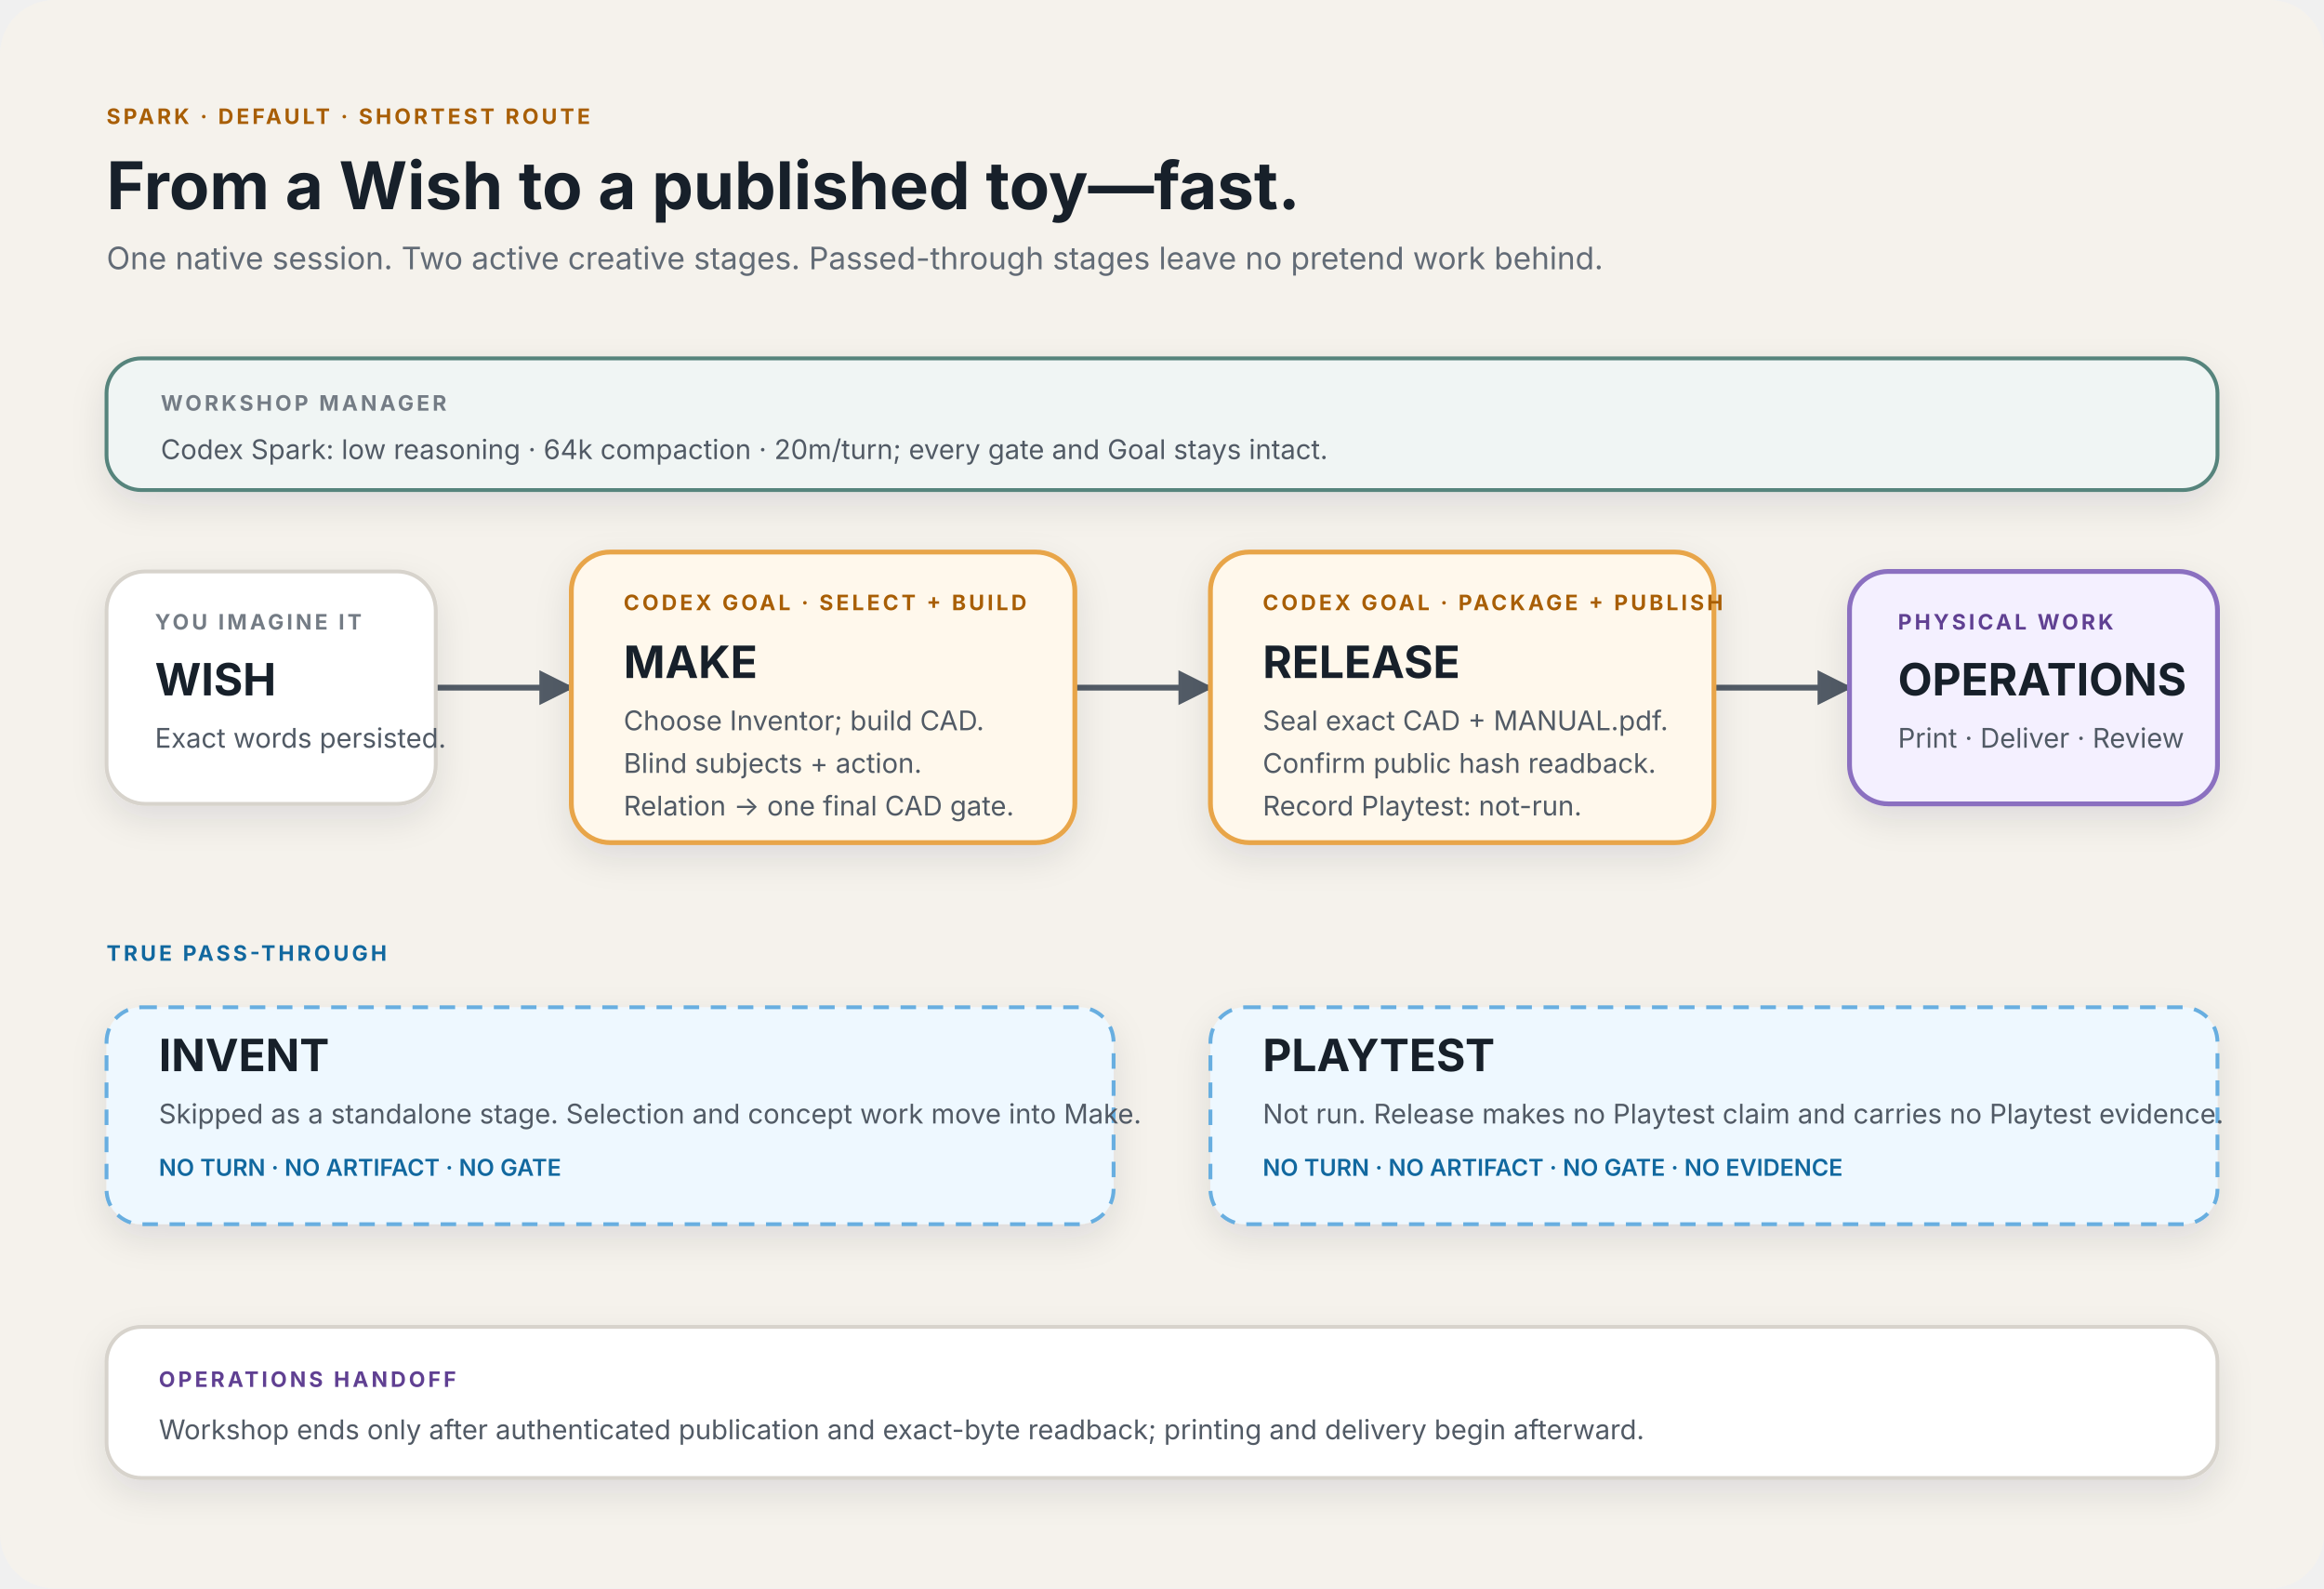
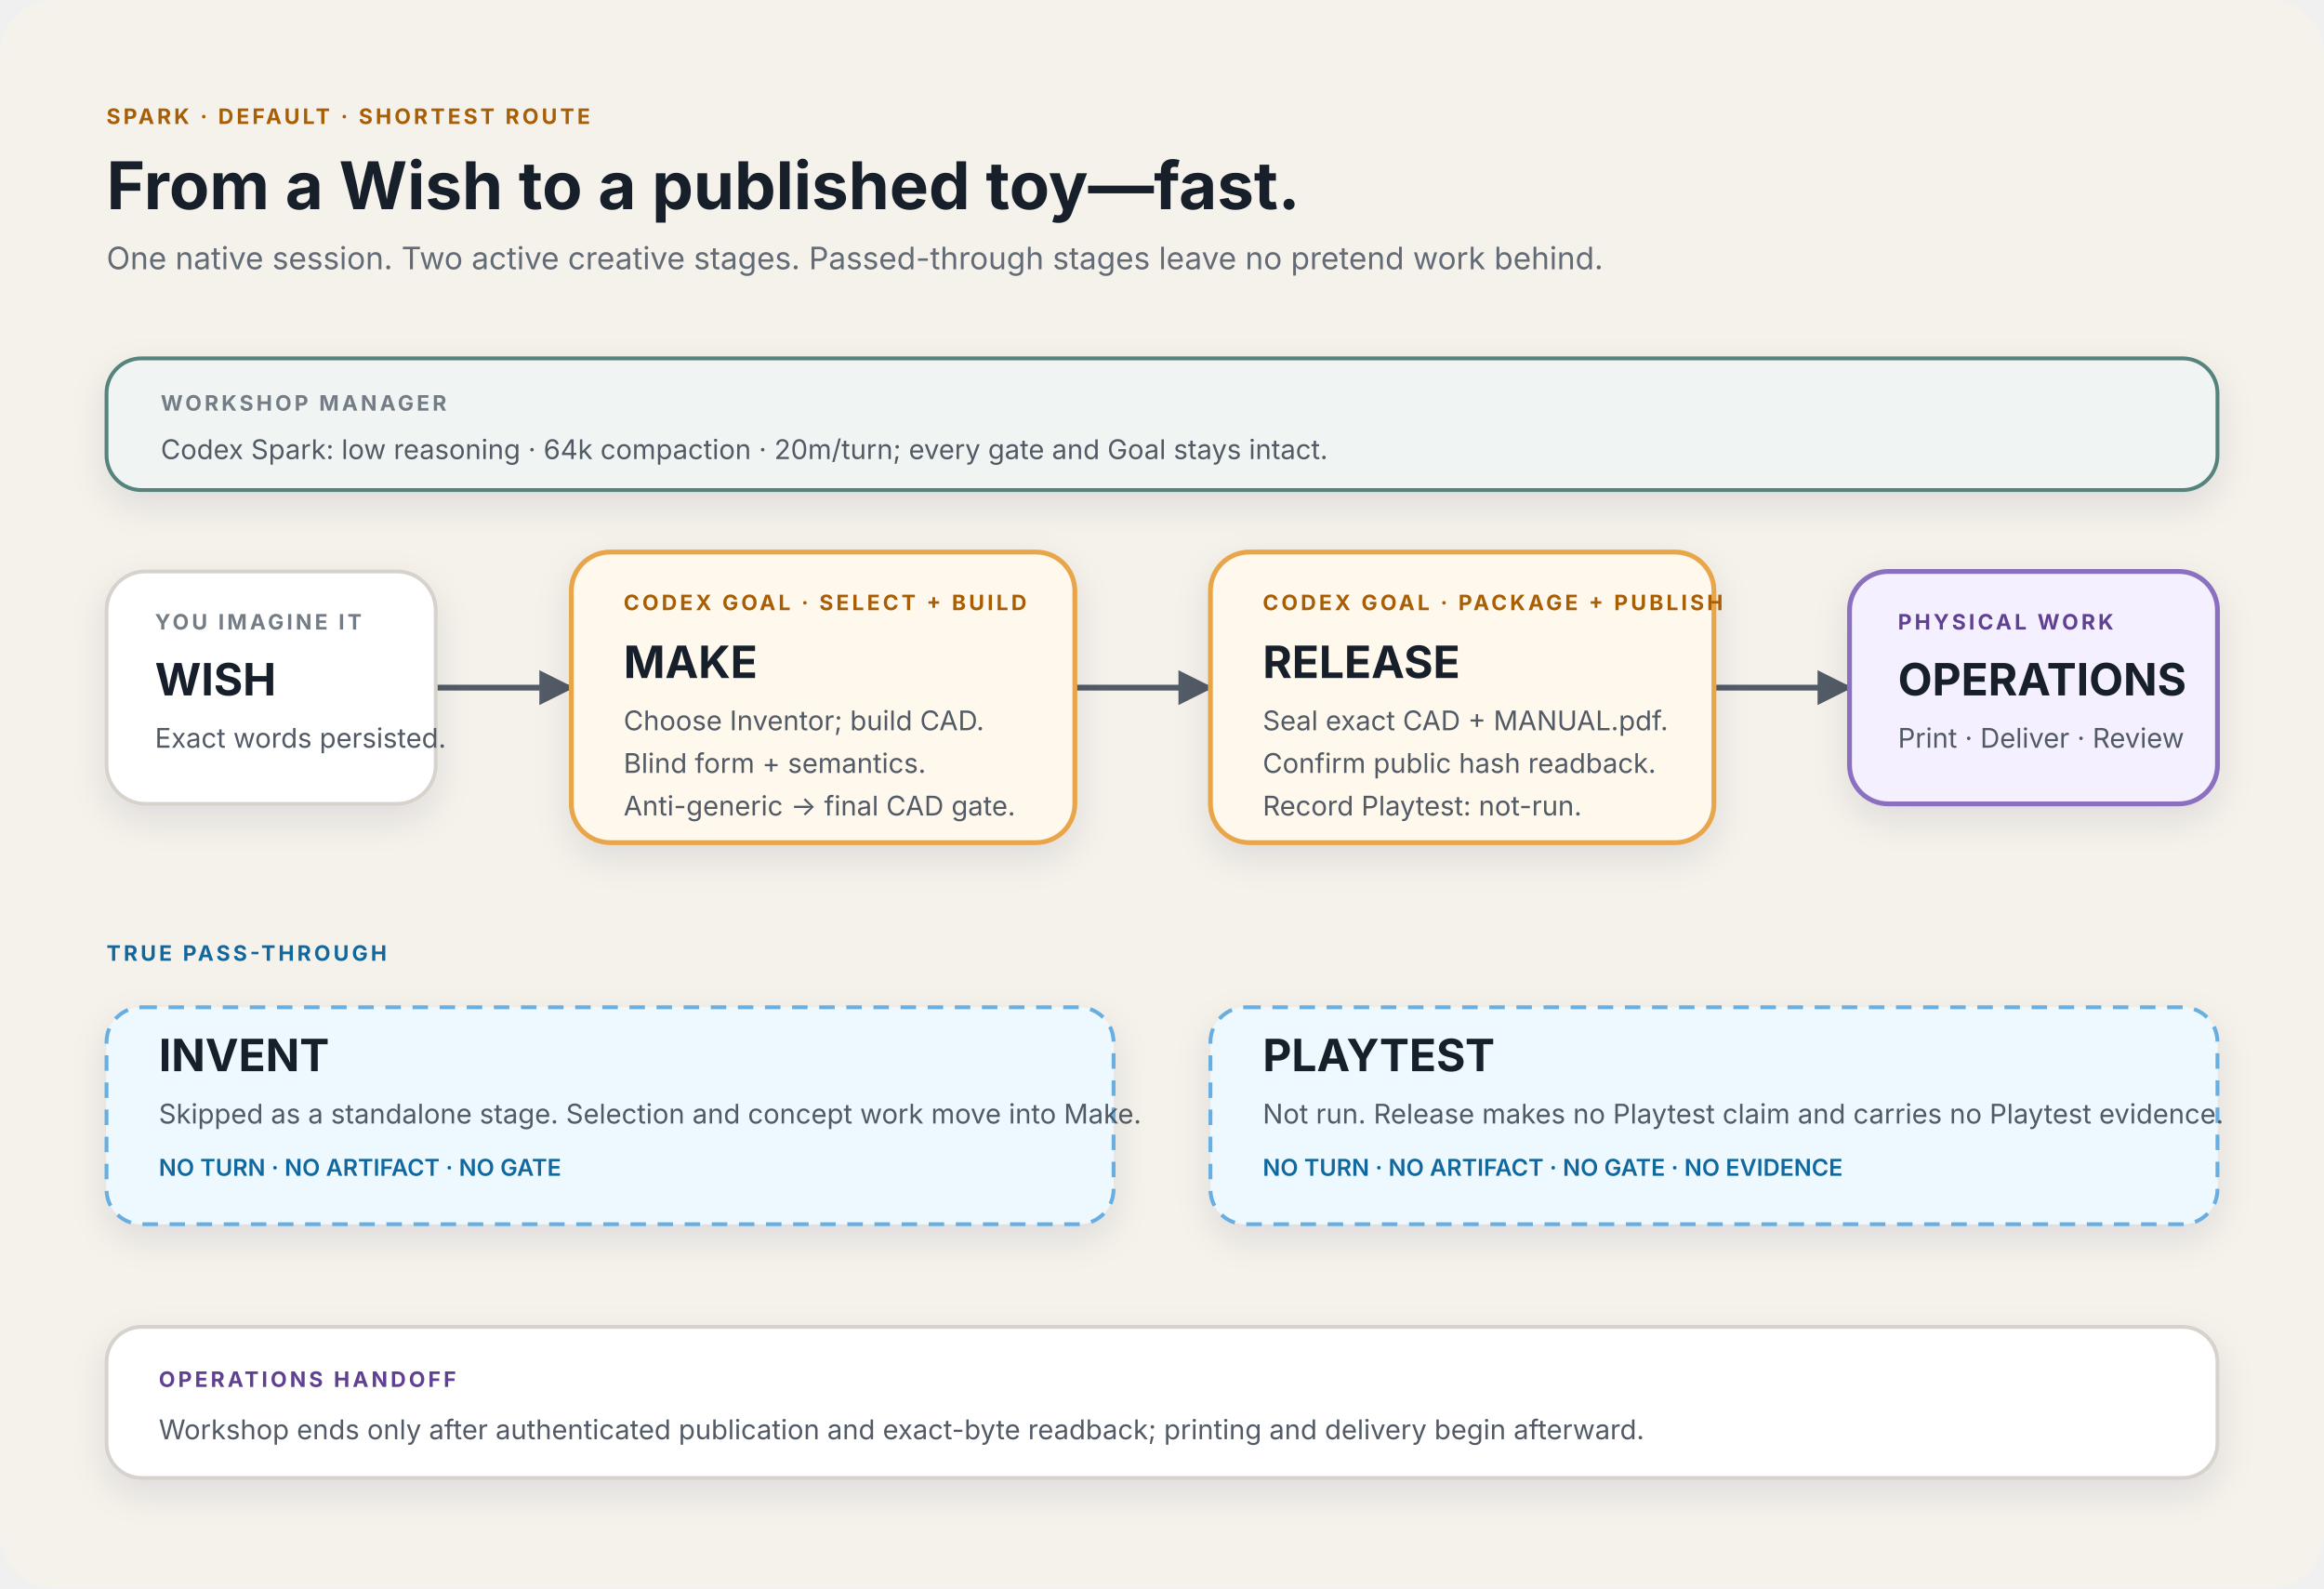
<svg xmlns="http://www.w3.org/2000/svg" viewBox="0 0 1200 820" role="img" aria-labelledby="title description">
  <defs>
    <filter id="shadow" x="-20%" y="-25%" width="140%" height="170%">
      <feDropShadow dx="0" dy="7" stdDeviation="9" flood-color="#17202a" flood-opacity="0.10" />
    </filter>
    <marker id="arrow" viewBox="0 0 12 12" markerWidth="18" markerHeight="18" refX="11" refY="6" orient="auto" markerUnits="userSpaceOnUse" overflow="visible">
      <polygon points="0,0 12,6 0,12" fill="#525b66" />
    </marker>
    <style>
      .title { font: 700 34px -apple-system, BlinkMacSystemFont, "Segoe UI", sans-serif; fill: #17202a; }
      .subtitle { font: 400 16px -apple-system, BlinkMacSystemFont, "Segoe UI", sans-serif; fill: #626b76; }
      .eyebrow { font: 700 11px -apple-system, BlinkMacSystemFont, "Segoe UI", sans-serif; letter-spacing: 1.5px; fill: #747c85; }
      .heading { font: 700 23px -apple-system, BlinkMacSystemFont, "Segoe UI", sans-serif; fill: #17202a; }
      .body { font: 400 14px -apple-system, BlinkMacSystemFont, "Segoe UI", sans-serif; fill: #515a65; }
      .small { font: 600 12px -apple-system, BlinkMacSystemFont, "Segoe UI", sans-serif; fill: #626b76; }
      .route { fill: none; stroke: #525b66; stroke-width: 3; marker-end: url(#arrow); }
      .node { fill: #ffffff; stroke: #d7d3cc; stroke-width: 2; }
      .manager { fill: #f0f5f4; stroke: #56847c; stroke-width: 2; }
      .active { fill: #fff8ec; stroke: #e8a548; stroke-width: 2.5; }
      .skip { fill: #eef8ff; stroke: #67aee0; stroke-width: 2; stroke-dasharray: 8 6; }
      .release { fill: #fff8ec; stroke: #e8a548; stroke-width: 2.5; }
      .ops { fill: #f4f0ff; stroke: #8b6fc0; stroke-width: 2.5; }
      .orange { fill: #a85e05; }
      .blue { fill: #11689f; }
      .purple { fill: #604092; }
    </style>
  </defs>
  <rect width="1200" height="820" rx="28" fill="#f5f2ec" />
  <text x="55" y="64" class="eyebrow orange">SPARK · DEFAULT · SHORTEST ROUTE</text>
  <text x="55" y="108" class="title">From a Wish to a published toy—fast.</text>
  <text x="55" y="139" class="subtitle">One native session. Two active creative stages. Passed-through stages leave no pretend work behind.</text>
  <g filter="url(#shadow)">
    <rect x="55" y="185" width="1090" height="68" rx="18" class="manager" />
  </g>
  <text x="83" y="212" class="eyebrow" fill="#376b61">WORKSHOP MANAGER</text>
  <text x="83" y="237" class="body">Codex Spark: low reasoning · 64k compaction · 20m/turn; every gate and Goal stays intact.</text>
  <path class="route" d="M 225 355 H 295" />
  <path class="route" d="M 555 355 H 625" />
  <path class="route" d="M 885 355 H 955" />
  <g filter="url(#shadow)">
    <rect x="55" y="295" width="170" height="120" rx="20" class="node" />
  </g>
  <text x="80" y="325" class="eyebrow">YOU IMAGINE IT</text>
  <text x="80" y="359" class="heading">WISH</text>
  <text x="80" y="386" class="body">Exact words persisted.</text>
  <g filter="url(#shadow)">
    <rect x="295" y="285" width="260" height="150" rx="20" class="active" />
  </g>
  <text x="322" y="315" class="eyebrow orange">CODEX GOAL · SELECT + BUILD</text>
  <text x="322" y="350" class="heading">MAKE</text>
  <text x="322" y="377" class="body">Choose Inventor; build CAD.</text>
-   <text x="322" y="399" class="body">Blind subjects + action.</text>
-   <text x="322" y="421" class="body">Relation → one final CAD gate.</text>
+   <text x="322" y="399" class="body">Blind form + semantics.</text>
+   <text x="322" y="421" class="body">Anti-generic → final CAD gate.</text>
  <g filter="url(#shadow)">
    <rect x="625" y="285" width="260" height="150" rx="20" class="release" />
  </g>
  <text x="652" y="315" class="eyebrow orange">CODEX GOAL · PACKAGE + PUBLISH</text>
  <text x="652" y="350" class="heading">RELEASE</text>
  <text x="652" y="377" class="body">Seal exact CAD + MANUAL.pdf.</text>
  <text x="652" y="399" class="body">Confirm public hash readback.</text>
  <text x="652" y="421" class="body">Record Playtest: not-run.</text>
  <g filter="url(#shadow)">
    <rect x="955" y="295" width="190" height="120" rx="20" class="ops" />
  </g>
  <text x="980" y="325" class="eyebrow purple">PHYSICAL WORK</text>
  <text x="980" y="359" class="heading">OPERATIONS</text>
  <text x="980" y="386" class="body">Print · Deliver · Review</text>
  <text x="55" y="496" class="eyebrow blue">TRUE PASS-THROUGH</text>
  <g filter="url(#shadow)">
    <rect x="55" y="520" width="520" height="112" rx="18" class="skip" />
  </g>
  <text x="82" y="553" class="heading">INVENT</text>
  <text x="82" y="580" class="body">Skipped as a standalone stage. Selection and concept work move into Make.</text>
  <text x="82" y="607" class="small blue">NO TURN · NO ARTIFACT · NO GATE</text>
  <g filter="url(#shadow)">
    <rect x="625" y="520" width="520" height="112" rx="18" class="skip" />
  </g>
  <text x="652" y="553" class="heading">PLAYTEST</text>
  <text x="652" y="580" class="body">Not run. Release makes no Playtest claim and carries no Playtest evidence.</text>
  <text x="652" y="607" class="small blue">NO TURN · NO ARTIFACT · NO GATE · NO EVIDENCE</text>
  <g filter="url(#shadow)">
    <rect x="55" y="685" width="1090" height="78" rx="18" fill="#ffffff" stroke="#d7d3cc" stroke-width="2" />
  </g>
  <text x="82" y="716" class="eyebrow purple">OPERATIONS HANDOFF</text>
  <text x="82" y="743" class="body">Workshop ends only after authenticated publication and exact-byte readback; printing and delivery begin afterward.</text>
</svg>
